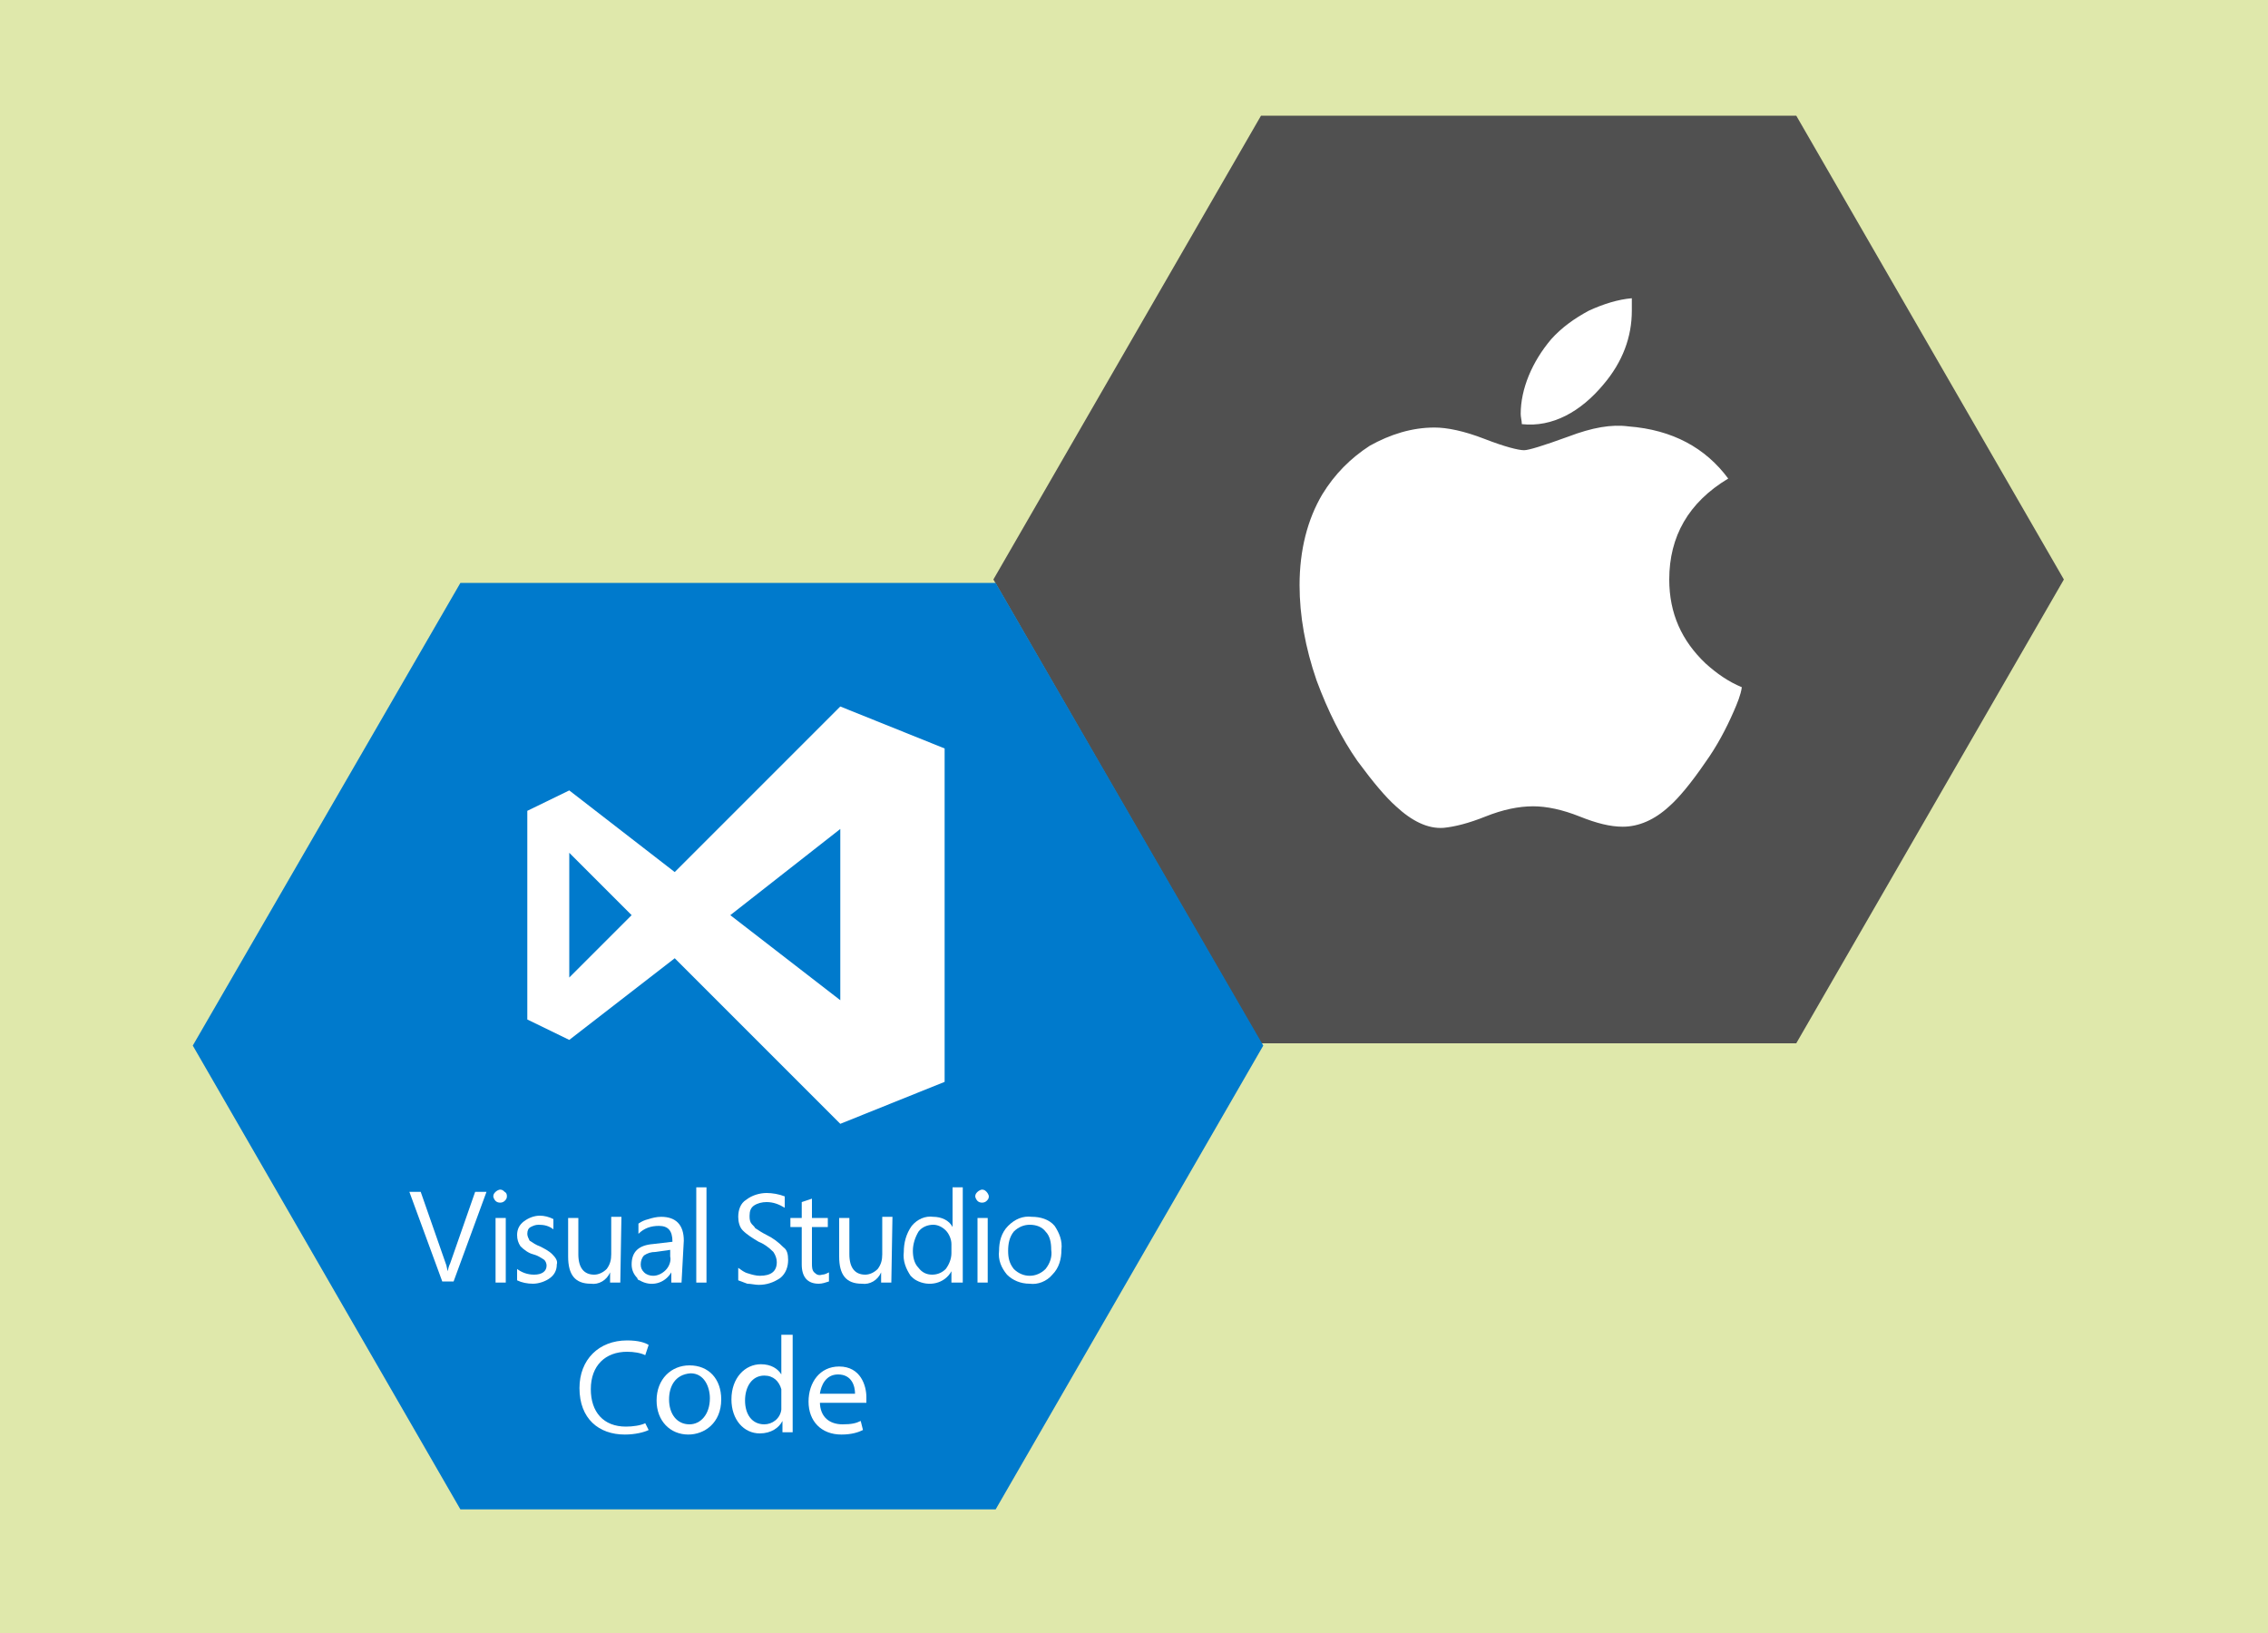
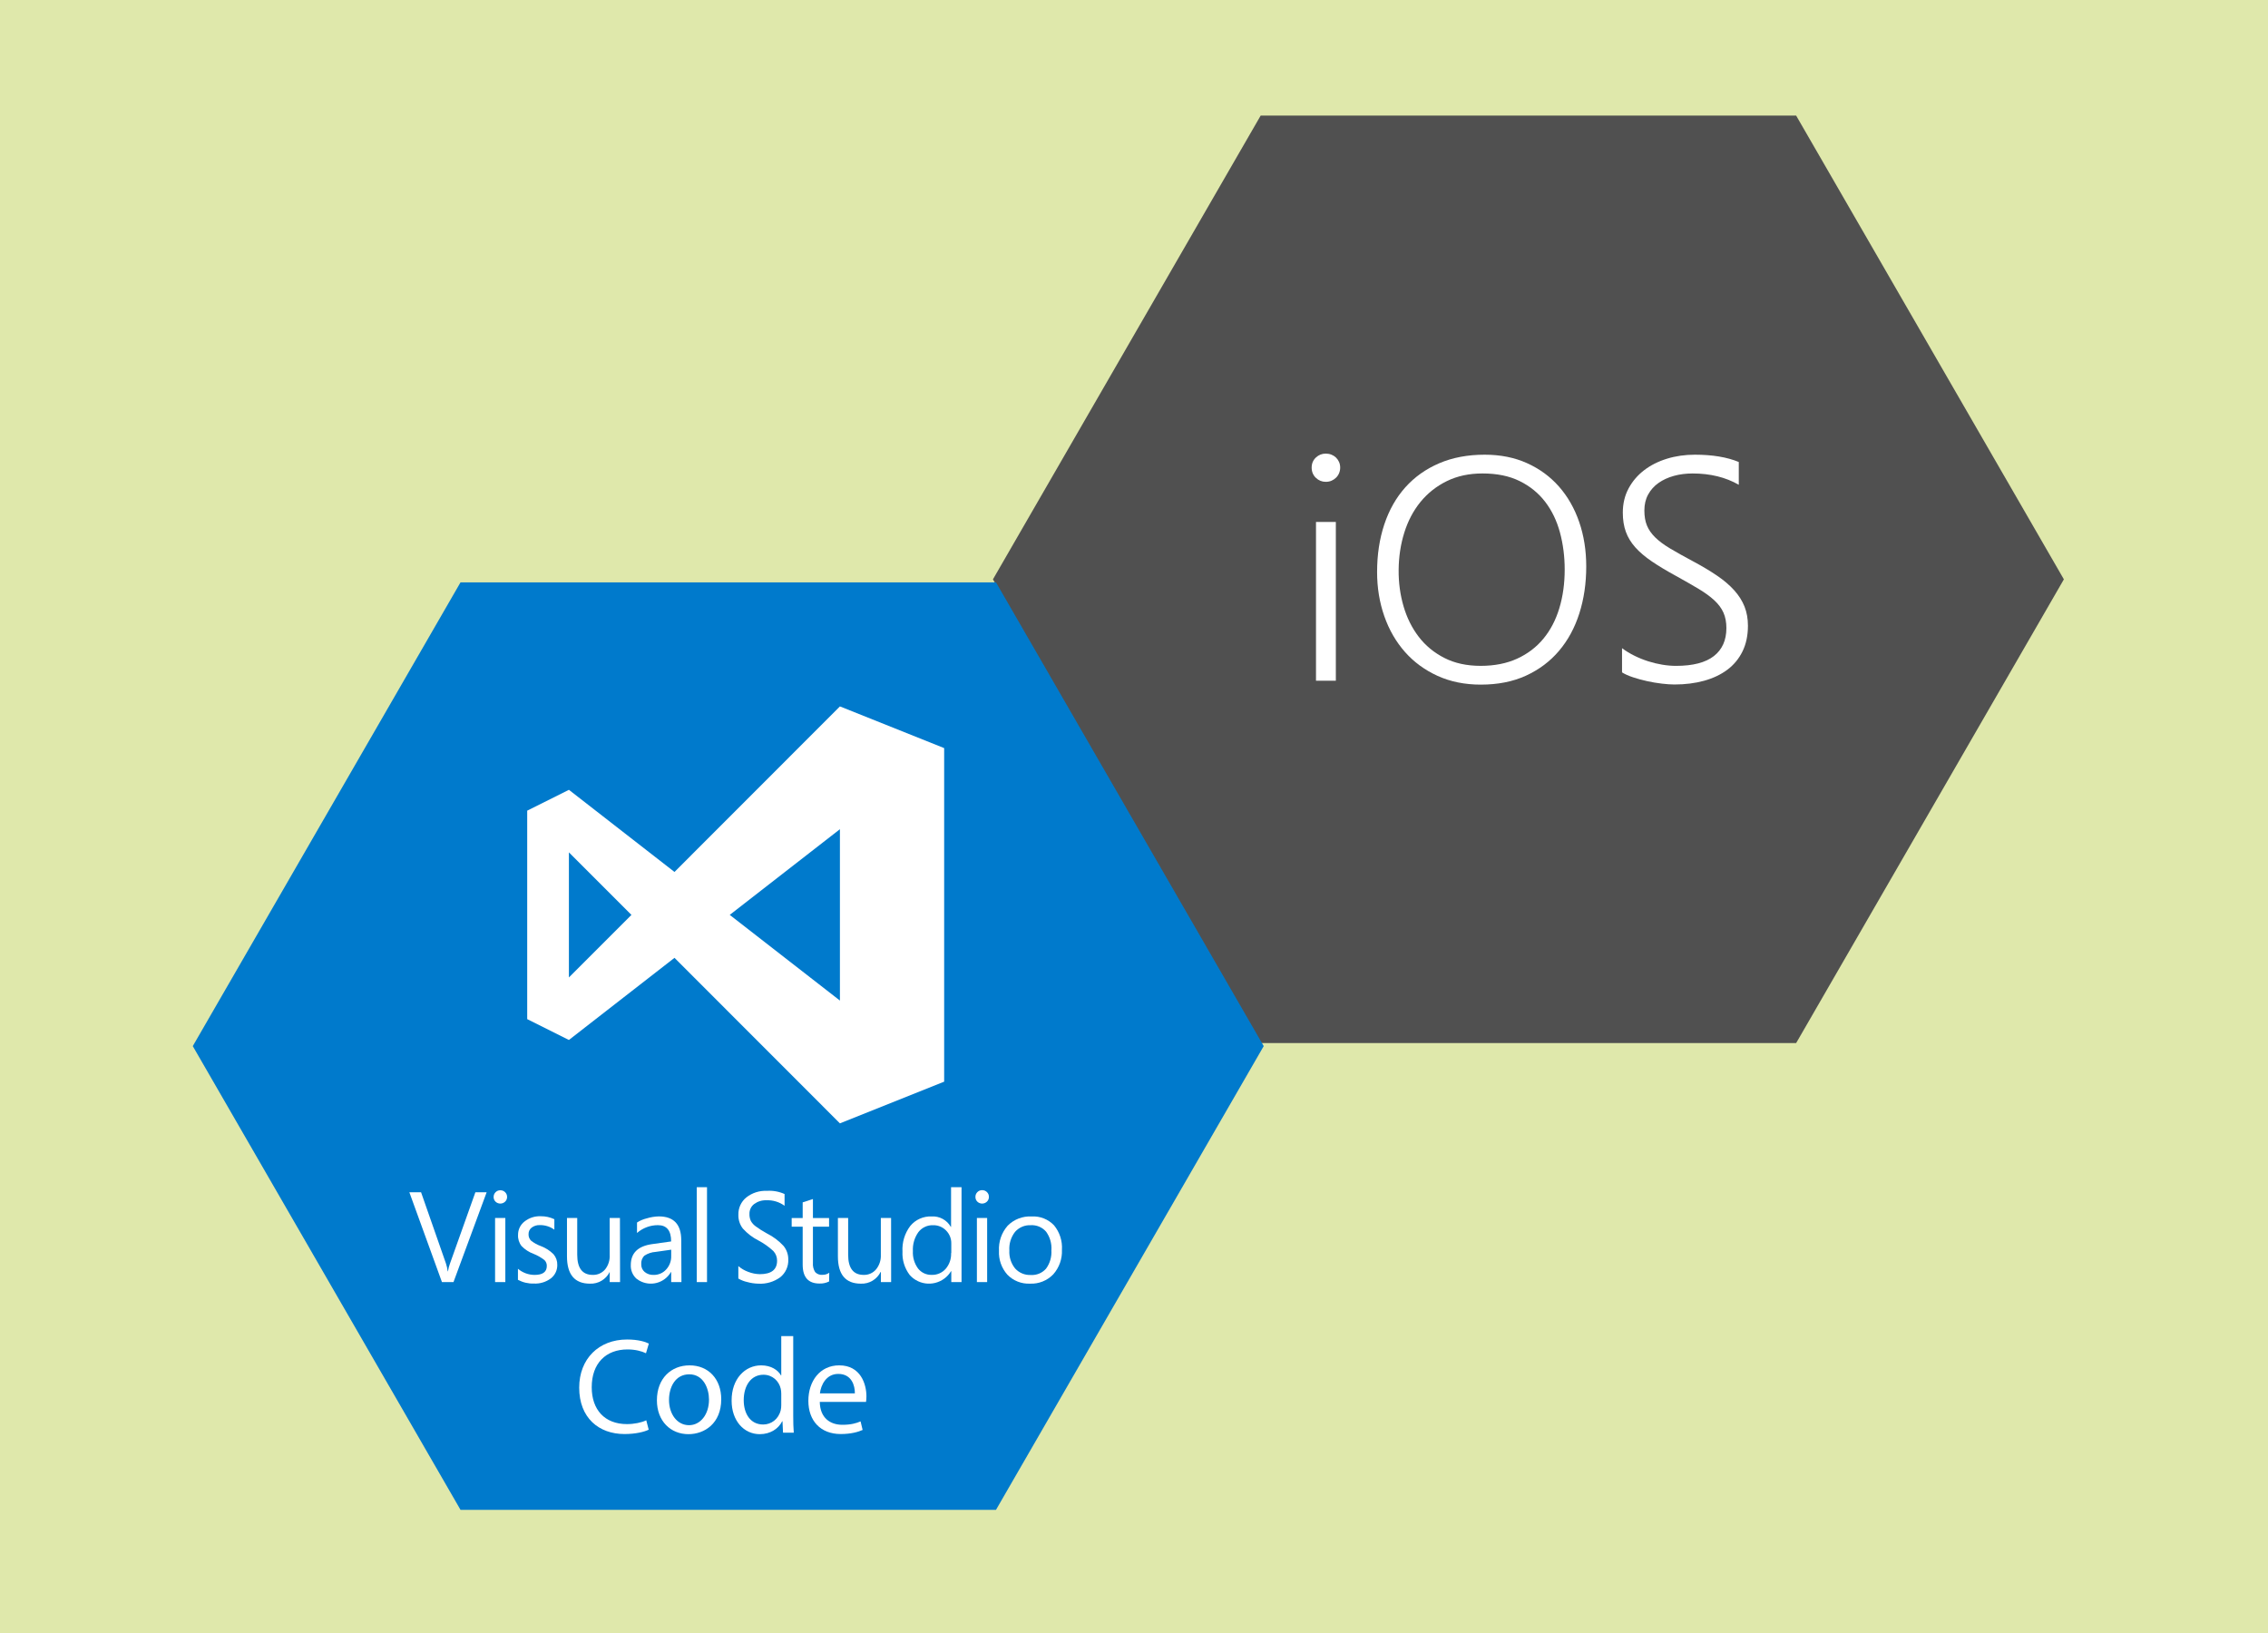
<svg xmlns="http://www.w3.org/2000/svg" version="1.1" x="0px" y="0px" viewBox="0 0 200 144" style="enable-background:new 0 0 200 144;" xml:space="preserve">
  <style type="text/css">
	.st0{opacity:0.3;fill:#BAD80A;}
	.st1{fill:#BAD80A;}
	.st2{fill:#757575;}
	.st3{fill:#682A7A;}
	.st4{fill:#2E2E2E;}
	.st5{fill:#478AA9;}
	.st6{fill:#672A79;}
	.st7{fill:#334D63;}
	.st8{fill:#5D5F5E;}
	.st9{fill:#4889A8;}
	.st10{fill:#929090;}
	.st11{fill:#FAB516;}
	.st12{fill:#F5891F;}
	.st13{fill:#CB6D29;}
	.st14{fill:#96BBCD;}
	.st15{fill:#3A5C71;}
	.st16{opacity:0.3;fill:#008272;}
	.st17{clip-path:url(#SVGID_2_);}
	.st18{fill:#231F20;}
	.st19{fill:#5D605F;}
	.st20{fill:#ACACAC;}
	.st21{fill:#5D5D5D;}
	.st22{clip-path:url(#SVGID_4_);}
	.st23{fill:#474748;}
	.st24{fill:#929497;}
	.st25{fill:#1772B8;}
	.st26{fill:#767778;}
	.st27{fill:#A86527;}
	.st28{fill:#048273;}
	.st29{clip-path:url(#SVGID_6_);}
	.st30{fill:#C7C7C7;}
	.st31{fill:#909090;}
	.st32{opacity:0.3;fill:#B4A0FF;}
	.st33{fill:#344D63;}
	.st34{fill:#00BCF2;}
	.st35{opacity:0.3;fill:#00BCF2;}
	.st36{fill:#505050;}
	.st37{fill:#007ACC;}
	.st38{fill:#FFFFFF;}
	.st39{opacity:0.3;fill:#FFD565;}
	.st40{fill:#804998;}
	.st41{opacity:0.2;fill:#FFFFFF;enable-background:new    ;}
	.st42{fill:#70469E;}
	.st43{fill:#5C2D91;}
+ 	.st44{fill:none;}
</style>
  <g id="Layer_1">
    <rect class="st0" width="200" height="144" />
    <g>
      <g>
-         <polygon class="st36" points="111.2,92 87.6,51.1 111.2,10.2 158.4,10.2 182,51.1 158.4,92    " />
+         <polygon class="st36" points="111.17,91.98 87.561,51.087 111.17,10.193 158.39,10.193 182,51.087 158.39,91.98    " />
      </g>
      <g>
-         <polygon class="st37" points="40.6,133.1 17,92.2 40.6,51.4 87.8,51.4 111.4,92.2 87.8,133.1    " />
+         <polygon class="st37" points="40.61,133.14 17,92.247 40.61,51.353 87.83,51.353 111.439,92.247 87.83,133.14    " />
        <g>
          <g>
-             <path class="st38" d="M42.9,105.1l-2.9,7.9h-1l-2.9-7.9h1l2.2,6.3c0.1,0.2,0.1,0.5,0.2,0.7h0c0-0.2,0.1-0.5,0.2-0.7l2.2-6.3       H42.9z" />
-             <path class="st38" d="M49.1,111.5c0,0.5-0.2,0.9-0.6,1.2c-0.4,0.3-1,0.5-1.5,0.5c-0.5,0-1-0.1-1.4-0.3v-1       c0.4,0.3,0.9,0.5,1.5,0.5c0.7,0,1.1-0.3,1.1-0.8c0-0.2-0.1-0.4-0.2-0.5c-0.3-0.2-0.6-0.4-1-0.5c-0.4-0.1-0.8-0.4-1.1-0.7       c-0.2-0.3-0.3-0.6-0.3-1c0-0.5,0.2-0.9,0.6-1.2c0.4-0.3,0.9-0.5,1.4-0.5c0.4,0,0.8,0.1,1.2,0.3v0.9c-0.4-0.3-0.8-0.4-1.3-0.4       c-0.3,0-0.5,0.1-0.7,0.2c-0.2,0.1-0.3,0.3-0.3,0.6c0,0.2,0.1,0.4,0.2,0.6c0.3,0.2,0.6,0.4,0.9,0.5c0.4,0.2,0.8,0.4,1.1,0.7       C49,110.9,49.2,111.2,49.1,111.5z" />
-             <path class="st38" d="M54.7,113.1h-0.9v-0.9l0,0c-0.3,0.7-1,1.1-1.7,1c-1.4,0-2-0.8-2-2.4v-3.4h0.9v3.2c0,1.2,0.5,1.8,1.4,1.8       c0.4,0,0.8-0.2,1.1-0.5c0.3-0.4,0.4-0.8,0.4-1.3v-3.3h0.9L54.7,113.1z" />
-             <path class="st38" d="M60.1,113.1h-0.9v-0.9h0c-0.6,1-1.8,1.3-2.8,0.7c-0.1,0-0.2-0.1-0.2-0.2c-0.3-0.3-0.5-0.7-0.5-1.2       c0-1.1,0.6-1.7,1.9-1.8l1.7-0.2c0-1-0.4-1.4-1.2-1.4c-0.7,0-1.3,0.2-1.8,0.7v-0.9c0.3-0.2,0.5-0.3,0.9-0.4       c0.3-0.1,0.7-0.2,1.1-0.2c1.3,0,2,0.7,2,2.1L60.1,113.1z M59.2,110.2l-1.4,0.2c-0.4,0-0.7,0.1-1,0.3c-0.2,0.2-0.3,0.5-0.3,0.8       c0,0.3,0.1,0.5,0.3,0.7c0.2,0.2,0.5,0.3,0.8,0.3c0.4,0,0.8-0.2,1.1-0.5c0.3-0.3,0.5-0.8,0.4-1.2V110.2z" />
-             <path class="st38" d="M62.3,113.1h-0.9v-8.4h0.9V113.1z" />
-             <path class="st38" d="M69.5,111.1c0,0.6-0.2,1.2-0.7,1.6c-0.6,0.4-1.2,0.6-1.9,0.6c-0.3,0-0.7-0.1-1-0.1       c-0.3-0.1-0.5-0.2-0.8-0.3v-1.1c0.3,0.2,0.5,0.4,0.9,0.5c0.3,0.1,0.7,0.2,1,0.2c1,0,1.5-0.4,1.5-1.2c0-0.3-0.1-0.6-0.3-0.9       c-0.4-0.4-0.8-0.7-1.3-0.9c-0.5-0.3-1-0.6-1.4-1c-0.3-0.3-0.4-0.8-0.4-1.2c0-0.6,0.2-1.2,0.7-1.5c0.5-0.4,1.2-0.6,1.8-0.6       c0.5,0,1.1,0.1,1.6,0.3v1c-0.5-0.3-1-0.5-1.6-0.5c-0.4,0-0.8,0.1-1.1,0.3c-0.3,0.2-0.4,0.5-0.4,0.9c0,0.2,0,0.4,0.1,0.6       c0.1,0.2,0.3,0.3,0.4,0.5c0.3,0.2,0.6,0.4,1,0.6c0.6,0.3,1,0.6,1.5,1.1C69.4,110.2,69.5,110.6,69.5,111.1z" />
-             <path class="st38" d="M73.1,113c-0.3,0.1-0.6,0.2-0.9,0.2c-1,0-1.5-0.6-1.5-1.7v-3.3h-1v-0.8h1V106l0.9-0.3v1.7h1.4v0.8h-1.4       v3.2c0,0.3,0,0.6,0.2,0.8c0.2,0.2,0.4,0.3,0.7,0.2c0.2,0,0.4-0.1,0.6-0.2L73.1,113z" />
-             <path class="st38" d="M78.6,113.1h-0.9v-0.9h0c-0.3,0.7-1,1.1-1.7,1c-1.4,0-2-0.8-2-2.4v-3.4h0.9v3.2c0,1.2,0.5,1.8,1.4,1.8       c0.4,0,0.8-0.2,1.1-0.5c0.3-0.4,0.4-0.8,0.4-1.3v-3.3h0.9L78.6,113.1z" />
-             <path class="st38" d="M84.8,113.1h-0.9v-1h0c-0.6,1.1-2,1.4-3.1,0.8c-0.2-0.1-0.4-0.3-0.5-0.4c-0.4-0.6-0.7-1.3-0.6-2.1       c0-0.8,0.2-1.6,0.7-2.3c0.5-0.6,1.2-0.9,1.9-0.8c0.7,0,1.4,0.3,1.7,0.9h0v-3.5h0.9V113.1z M83.9,110.5v-0.8       c0-0.4-0.2-0.9-0.5-1.2c-0.3-0.3-0.7-0.5-1.1-0.5c-0.5,0-1,0.2-1.3,0.6c-0.3,0.5-0.5,1.1-0.5,1.7c0,0.5,0.1,1.1,0.5,1.5       c0.3,0.4,0.7,0.6,1.2,0.6c0.5,0,0.9-0.2,1.2-0.5C83.7,111.5,83.9,111,83.9,110.5L83.9,110.5z" />
-             <path class="st38" d="M93.6,110.2c0,0.8-0.2,1.6-0.8,2.2c-0.5,0.6-1.3,0.9-2,0.8c-0.8,0-1.5-0.3-2-0.8       c-0.5-0.6-0.8-1.3-0.7-2.1c0-0.8,0.2-1.6,0.8-2.2c0.6-0.6,1.3-0.9,2.1-0.8c0.7,0,1.5,0.2,2,0.8       C93.4,108.7,93.7,109.4,93.6,110.2z M92.7,110.2c0-0.6-0.1-1.2-0.5-1.6c-0.3-0.4-0.8-0.6-1.4-0.6c-0.5,0-1,0.2-1.4,0.6       c-0.4,0.5-0.5,1.1-0.5,1.7c0,0.6,0.1,1.1,0.5,1.6c0.4,0.4,0.9,0.6,1.4,0.6c0.5,0,1-0.2,1.4-0.6       C92.6,111.4,92.8,110.8,92.7,110.2L92.7,110.2z" />
-             <path class="st38" d="M44.7,105.5c0,0.2-0.1,0.3-0.2,0.4c-0.2,0.2-0.6,0.2-0.8,0c-0.1-0.1-0.2-0.3-0.2-0.4       c0-0.2,0.1-0.3,0.2-0.4c0.1-0.1,0.3-0.2,0.4-0.2c0.2,0,0.3,0.1,0.4,0.2C44.7,105.2,44.7,105.4,44.7,105.5z M44.6,113.1h-0.9       v-5.7h0.9L44.6,113.1z" />
-             <path class="st38" d="M87.2,105.5c0,0.2-0.1,0.3-0.2,0.4c-0.2,0.2-0.6,0.2-0.8,0c-0.1-0.1-0.2-0.3-0.2-0.4       c0-0.2,0.1-0.3,0.2-0.4c0.1-0.1,0.3-0.2,0.4-0.2c0.2,0,0.3,0.1,0.4,0.2C87.1,105.2,87.2,105.4,87.2,105.5z M87.1,113.1h-0.9       v-5.7h0.9L87.1,113.1z" />
+             <path class="st38" d="M42.915,105.135l-2.925,7.922h-1.017l-2.875-7.922h1.033l2.192,6.272c0.075,0.228,0.128,0.462,0.158,0.7       h0.023c0.035-0.239,0.096-0.474,0.182-0.7l2.235-6.272H42.915z" />
+             <path class="st38" d="M49.143,111.545c0.009,0.46-0.199,0.898-0.561,1.182c-0.433,0.324-0.965,0.487-1.505,0.459       c-0.488,0.015-0.972-0.099-1.403-0.33v-0.974c0.41,0.348,0.931,0.54,1.469,0.541c0.717,0,1.076-0.263,1.076-0.789       c0.007-0.196-0.07-0.386-0.211-0.522c-0.291-0.225-0.612-0.408-0.954-0.545c-0.4-0.146-0.762-0.381-1.06-0.687       c-0.221-0.281-0.331-0.633-0.31-0.99c-0.005-0.457,0.203-0.891,0.564-1.172c0.405-0.323,0.912-0.489,1.429-0.469       c0.418-0.006,0.831,0.084,1.208,0.264v0.921c-0.372-0.27-0.821-0.411-1.281-0.403c-0.258-0.012-0.513,0.066-0.72,0.221       c-0.177,0.135-0.278,0.346-0.274,0.568c-0.013,0.217,0.067,0.43,0.221,0.584c0.262,0.205,0.555,0.366,0.868,0.479       c0.418,0.157,0.797,0.401,1.112,0.716C49.037,110.864,49.154,111.201,49.143,111.545z" />
+             <path class="st38" d="M54.679,113.057h-0.914v-0.895l0,0c-0.324,0.659-1.006,1.064-1.74,1.033       c-1.351,0-2.027-0.804-2.027-2.413v-3.377h0.904v3.235c0,1.188,0.457,1.782,1.37,1.782c0.42,0.013,0.822-0.167,1.093-0.489       c0.284-0.362,0.426-0.815,0.399-1.274v-3.255h0.904L54.679,113.057z" />
+             <path class="st38" d="M60.092,113.057h-0.904v-0.885h-0.023c-0.568,0.979-1.822,1.313-2.802,0.745       c-0.086-0.05-0.167-0.105-0.245-0.167c-0.332-0.306-0.512-0.744-0.492-1.195c0-1.052,0.622-1.667,1.865-1.845l1.693-0.238       c0-0.957-0.388-1.436-1.165-1.436c-0.678-0.002-1.334,0.244-1.845,0.69v-0.924c0.261-0.168,0.549-0.291,0.852-0.363       c0.347-0.108,0.707-0.166,1.069-0.175c1.32,0,1.98,0.704,1.98,2.113L60.092,113.057z M59.188,110.199l-1.37,0.195       c-0.353,0.022-0.695,0.135-0.99,0.33c-0.204,0.197-0.307,0.477-0.281,0.759c-0.01,0.262,0.102,0.515,0.304,0.683       c0.22,0.177,0.497,0.269,0.779,0.257c0.422,0.011,0.829-0.162,1.112-0.475c0.301-0.326,0.462-0.758,0.446-1.201V110.199z" />
+             <path class="st38" d="M62.347,113.057h-0.904v-8.368h0.904V113.057z" />
+             <path class="st38" d="M69.513,111.06c0.028,0.605-0.235,1.188-0.706,1.568c-0.555,0.406-1.234,0.607-1.921,0.568       c-0.335-0.006-0.668-0.055-0.99-0.145c-0.276-0.06-0.542-0.164-0.786-0.307v-1.099c0.255,0.222,0.55,0.394,0.868,0.508       c0.326,0.128,0.673,0.198,1.023,0.205c1.017,0,1.525-0.396,1.525-1.188c0.004-0.316-0.114-0.621-0.33-0.852       c-0.397-0.369-0.841-0.683-1.32-0.934c-0.517-0.262-0.982-0.618-1.37-1.05c-0.268-0.348-0.407-0.779-0.393-1.218       c-0.016-0.589,0.242-1.153,0.7-1.525c0.515-0.406,1.16-0.612,1.815-0.581c0.534-0.036,1.07,0.061,1.558,0.281v1.036       c-0.465-0.34-1.032-0.512-1.607-0.485c-0.385-0.016-0.763,0.101-1.073,0.33c-0.271,0.205-0.425,0.529-0.416,0.868       c-0.009,0.217,0.034,0.433,0.125,0.63c0.106,0.184,0.25,0.344,0.423,0.469c0.315,0.232,0.646,0.441,0.99,0.627       c0.552,0.276,1.05,0.649,1.469,1.102C69.371,110.204,69.519,110.626,69.513,111.06z" />
+             <path class="st38" d="M73.114,113.001c-0.264,0.132-0.557,0.194-0.852,0.182c-0.986,0-1.479-0.556-1.479-1.667v-3.344h-0.97       v-0.766h0.97v-1.38l0.904-0.294v1.674h1.423v0.766h-1.423v3.192c-0.024,0.284,0.044,0.567,0.195,0.809       c0.17,0.18,0.414,0.27,0.66,0.241c0.209,0.005,0.414-0.059,0.584-0.182L73.114,113.001z" />
+             <path class="st38" d="M78.583,113.057h-0.904v-0.895h-0.023c-0.324,0.659-1.006,1.064-1.74,1.033       c-1.351,0-2.027-0.804-2.027-2.413v-3.377h0.904v3.235c0,1.188,0.457,1.782,1.37,1.782c0.42,0.013,0.822-0.167,1.093-0.489       c0.29-0.358,0.44-0.81,0.419-1.271v-3.258h0.904L78.583,113.057z" />
+             <path class="st38" d="M84.792,113.057h-0.904v-0.961h-0.023c-0.648,1.074-2.043,1.42-3.117,0.772       c-0.198-0.119-0.377-0.269-0.53-0.442c-0.447-0.589-0.672-1.318-0.634-2.056c-0.048-0.812,0.196-1.615,0.687-2.264       c0.461-0.559,1.158-0.869,1.881-0.838c0.693-0.043,1.35,0.313,1.693,0.918h0.023v-3.496h0.924V113.057z M83.888,110.502v-0.835       c0.013-0.436-0.156-0.858-0.465-1.165c-0.299-0.304-0.71-0.471-1.135-0.462c-0.504-0.019-0.987,0.206-1.297,0.604       c-0.348,0.486-0.52,1.076-0.489,1.674c-0.031,0.549,0.129,1.093,0.452,1.538c0.293,0.373,0.747,0.583,1.221,0.564       c0.469,0.012,0.918-0.187,1.225-0.541c0.325-0.383,0.493-0.875,0.472-1.376H83.888z" />
+             <path class="st38" d="M93.645,110.209c0.037,0.794-0.238,1.571-0.766,2.165c-0.533,0.556-1.28,0.854-2.05,0.819       c-0.75,0.035-1.479-0.255-2-0.795c-0.51-0.577-0.775-1.33-0.736-2.099c-0.044-0.81,0.231-1.605,0.766-2.215       c0.555-0.561,1.324-0.858,2.113-0.815c0.744-0.043,1.469,0.244,1.98,0.786C93.447,108.658,93.695,109.428,93.645,110.209z        M92.718,110.242c0.039-0.583-0.128-1.161-0.472-1.634c-0.337-0.389-0.836-0.599-1.35-0.568       c-0.524-0.025-1.031,0.189-1.38,0.581c-0.367,0.469-0.548,1.056-0.508,1.65c-0.033,0.574,0.149,1.141,0.512,1.588       c0.351,0.385,0.856,0.594,1.376,0.571c0.515,0.034,1.015-0.175,1.353-0.564c0.342-0.47,0.506-1.045,0.465-1.624H92.718z" />
+             <path class="st38" d="M44.717,105.544c0.004,0.16-0.061,0.314-0.178,0.423c-0.236,0.221-0.602,0.221-0.838,0       c-0.116-0.112-0.179-0.268-0.172-0.429c0.001-0.151,0.061-0.296,0.168-0.403c0.11-0.115,0.263-0.179,0.423-0.175       c0.16-0.004,0.314,0.058,0.426,0.172C44.657,105.24,44.719,105.389,44.717,105.544z M44.562,113.057h-0.904v-5.654h0.904       L44.562,113.057z" />
+             <path class="st38" d="M87.205,105.544c0.004,0.16-0.061,0.314-0.178,0.423c-0.236,0.221-0.602,0.221-0.838,0       c-0.116-0.112-0.179-0.268-0.172-0.429c-0.002-0.155,0.059-0.304,0.168-0.413c0.11-0.115,0.263-0.179,0.423-0.175       c0.16-0.004,0.314,0.058,0.426,0.172C87.148,105.232,87.21,105.386,87.205,105.544z M87.05,113.057h-0.904v-5.654h0.904       L87.05,113.057z" />
          </g>
-           <path class="st38" d="M74.1,62.3L59.5,76.9l-9.3-7.2l-3.7,1.8v18.4l3.7,1.8l9.3-7.2l14.6,14.6l9.2-3.7V66L74.1,62.3z M50.2,86.2      v-11l5.5,5.5L50.2,86.2z M64.4,80.7l9.7-7.6v15.1L64.4,80.7z" />
+           <path class="st38" d="M74.067,62.293L59.479,76.89l-9.311-7.243l-3.677,1.838v18.383l3.677,1.838l9.311-7.243L74.067,99.06      l9.192-3.677V65.97L74.067,62.293z M50.168,86.192v-11.03l5.515,5.515L50.168,86.192z M64.351,80.676l9.716-7.556v15.111      L64.351,80.676z" />
        </g>
        <g>
-           <path class="st38" d="M57.2,126.1c-0.4,0.2-1.2,0.4-2.1,0.4c-2.3,0-4-1.4-4-4.1c0-2.5,1.7-4.2,4.2-4.2c1,0,1.6,0.2,1.9,0.4      l-0.3,0.9c-0.4-0.2-1-0.3-1.6-0.3c-1.9,0-3.2,1.2-3.2,3.3c0,2,1.1,3.3,3.1,3.3c0.6,0,1.3-0.1,1.7-0.3L57.2,126.1z" />
-           <path class="st38" d="M63.6,123.4c0,2.1-1.5,3.1-2.9,3.1c-1.6,0-2.8-1.2-2.8-3c0-1.9,1.3-3.1,2.9-3.1      C62.5,120.4,63.6,121.6,63.6,123.4z M59,123.4c0,1.3,0.7,2.2,1.8,2.2c1,0,1.8-0.9,1.8-2.3c0-1-0.5-2.2-1.7-2.2      C59.5,121.2,59,122.3,59,123.4z" />
-           <path class="st38" d="M69.9,117.8v7c0,0.5,0,1.1,0,1.5H69l0-1h0c-0.3,0.6-1,1.1-2,1.1c-1.4,0-2.5-1.2-2.5-3      c0-1.9,1.2-3.1,2.6-3.1c0.9,0,1.5,0.4,1.8,0.9h0v-3.5H69.9z M68.9,122.9c0-0.1,0-0.3,0-0.4c-0.2-0.7-0.7-1.2-1.5-1.2      c-1.1,0-1.7,1-1.7,2.2c0,1.2,0.6,2.1,1.7,2.1c0.7,0,1.4-0.5,1.5-1.3c0-0.1,0-0.3,0-0.5V122.9z" />
-           <path class="st38" d="M72.3,123.6c0,1.4,0.9,2,2,2c0.8,0,1.2-0.1,1.6-0.3l0.2,0.8c-0.4,0.2-1,0.4-1.9,0.4      c-1.8,0-2.9-1.2-2.9-2.9s1-3.1,2.7-3.1c1.9,0,2.4,1.7,2.4,2.7c0,0.2,0,0.4,0,0.5H72.3z M75.4,122.9c0-0.7-0.3-1.7-1.5-1.7      c-1.1,0-1.5,1-1.6,1.7H75.4z" />
+           <path class="st38" d="M57.205,126.071c-0.384,0.191-1.151,0.384-2.135,0.384c-2.279,0-3.994-1.439-3.994-4.09      c0-2.53,1.715-4.246,4.222-4.246c1.008,0,1.644,0.216,1.919,0.36l-0.252,0.852c-0.396-0.192-0.959-0.336-1.631-0.336      c-1.895,0-3.154,1.211-3.154,3.334c0,1.979,1.14,3.25,3.106,3.25c0.636,0,1.283-0.132,1.703-0.336L57.205,126.071z" />
+           <path class="st38" d="M63.601,123.385c0,2.146-1.487,3.082-2.891,3.082c-1.571,0-2.782-1.151-2.782-2.986      c0-1.942,1.271-3.082,2.878-3.082C62.473,120.398,63.601,121.609,63.601,123.385z M58.996,123.444      c0,1.271,0.731,2.231,1.763,2.231c1.008,0,1.763-0.948,1.763-2.255c0-0.983-0.491-2.231-1.738-2.231      C59.535,121.189,58.996,122.341,58.996,123.444z" />
+           <path class="st38" d="M69.949,117.819v7.017c0,0.516,0.012,1.104,0.048,1.499h-0.947l-0.048-1.008h-0.024      c-0.323,0.648-1.031,1.14-1.979,1.14c-1.403,0-2.482-1.188-2.482-2.95c-0.013-1.931,1.188-3.118,2.603-3.118      c0.888,0,1.487,0.42,1.751,0.888h0.023v-3.467H69.949z M68.893,122.893c0-0.132-0.012-0.312-0.048-0.443      c-0.155-0.672-0.731-1.224-1.523-1.224c-1.091,0-1.738,0.96-1.738,2.243c0,1.175,0.575,2.146,1.715,2.146      c0.708,0,1.355-0.468,1.547-1.259c0.036-0.145,0.048-0.288,0.048-0.456V122.893z" />
+           <path class="st38" d="M72.291,123.624c0.024,1.428,0.936,2.016,1.991,2.016c0.756,0,1.211-0.132,1.607-0.3l0.18,0.755      c-0.372,0.168-1.008,0.36-1.931,0.36c-1.787,0-2.854-1.176-2.854-2.927s1.031-3.13,2.723-3.13c1.895,0,2.398,1.667,2.398,2.734      c0,0.216-0.024,0.384-0.036,0.491H72.291z M75.385,122.869c0.012-0.672-0.276-1.716-1.463-1.716      c-1.067,0-1.535,0.984-1.619,1.716H75.385z" />
        </g>
      </g>
    </g>
-     <path class="st38" d="M152.9,62.7c-0.7,1.6-1.5,3.1-2.5,4.5c-1.3,1.9-2.4,3.2-3.2,3.9c-1.3,1.2-2.7,1.8-4.1,1.8   c-1.1,0-2.3-0.3-3.8-0.9c-1.5-0.6-2.9-0.9-4.1-0.9c-1.3,0-2.7,0.3-4.2,0.9c-1.5,0.6-2.7,0.9-3.7,1c-1.4,0.1-2.8-0.6-4.2-1.9   c-0.9-0.8-2-2.1-3.4-4c-1.4-2-2.6-4.4-3.6-7.1c-1-2.9-1.5-5.7-1.5-8.4c0-3.1,0.7-5.8,2-8c1.1-1.8,2.5-3.2,4.2-4.3   c1.8-1,3.7-1.6,5.7-1.6c1.1,0,2.6,0.3,4.4,1c1.8,0.7,3,1,3.5,1c0.4,0,1.7-0.4,3.9-1.2c2.1-0.8,3.8-1.1,5.3-0.9   c3.9,0.3,6.8,1.9,8.8,4.6c-3.5,2.1-5.2,5.1-5.2,8.9c0,3,1.1,5.4,3.2,7.4c1,0.9,2,1.6,3.2,2.1C153.5,61.3,153.2,62,152.9,62.7   L152.9,62.7z M143.9,27.4c0,2.3-0.8,4.5-2.5,6.5c-2,2.4-4.5,3.8-7.2,3.5c0-0.3-0.1-0.6-0.1-0.9c0-2.2,1-4.6,2.7-6.6   c0.9-1,2-1.8,3.3-2.5c1.3-0.6,2.6-1,3.8-1.1C143.9,26.8,143.9,27.1,143.9,27.4L143.9,27.4z" />
+     <g>
+       <path class="st38" d="M116.911,42.488c-0.337,0-0.629-0.118-0.875-0.355s-0.369-0.538-0.369-0.902    c0-0.355,0.123-0.649,0.369-0.882S116.574,40,116.911,40c0.173,0,0.337,0.029,0.492,0.089s0.289,0.144,0.403,0.253    s0.205,0.239,0.273,0.39s0.103,0.316,0.103,0.499c0,0.173-0.032,0.337-0.096,0.492s-0.155,0.289-0.273,0.403    s-0.253,0.203-0.403,0.267S117.093,42.488,116.911,42.488z M116.049,60.029v-14h1.75v14H116.049z" />
+       <path class="st38" d="M130.583,60.371c-1.413,0-2.685-0.258-3.814-0.772s-2.09-1.219-2.878-2.112s-1.395-1.943-1.818-3.151    s-0.636-2.504-0.636-3.89c0-1.531,0.212-2.933,0.636-4.204s1.041-2.36,1.853-3.268s1.805-1.613,2.98-2.119    c1.176-0.506,2.516-0.759,4.02-0.759c1.386,0,2.63,0.248,3.732,0.745s2.042,1.185,2.816,2.064s1.369,1.921,1.784,3.124    s0.622,2.511,0.622,3.924c0,1.485-0.203,2.864-0.608,4.136s-1.003,2.372-1.791,3.302s-1.759,1.659-2.912,2.188    S132.087,60.371,130.583,60.371z M130.733,41.75c-1.185,0-2.235,0.226-3.151,0.677c-0.916,0.451-1.688,1.062-2.317,1.832    s-1.105,1.673-1.429,2.707s-0.49,2.135-0.499,3.302c-0.009,1.112,0.135,2.176,0.431,3.192s0.743,1.914,1.34,2.693    s1.352,1.401,2.263,1.866c0.911,0.465,1.978,0.697,3.199,0.697s2.295-0.212,3.22-0.636s1.697-1.012,2.317-1.764    s1.087-1.647,1.401-2.687s0.472-2.174,0.472-3.404c0-1.148-0.139-2.237-0.417-3.268s-0.711-1.93-1.299-2.7    s-1.338-1.381-2.249-1.832S132.009,41.75,130.733,41.75z" />
+       <path class="st38" d="M143.038,57.158c0.328,0.246,0.69,0.467,1.087,0.663s0.802,0.36,1.217,0.492s0.832,0.232,1.251,0.301    s0.82,0.103,1.203,0.103c1.485,0,2.598-0.287,3.336-0.861s1.107-1.399,1.107-2.475c0-0.52-0.087-0.973-0.26-1.36    s-0.442-0.75-0.807-1.087s-0.825-0.672-1.381-1.005s-1.212-0.709-1.969-1.128c-0.839-0.456-1.557-0.887-2.153-1.292    s-1.085-0.82-1.463-1.244s-0.656-0.882-0.834-1.374s-0.267-1.053-0.267-1.682c0-0.793,0.169-1.504,0.506-2.133    s0.793-1.164,1.367-1.606s1.246-0.781,2.017-1.019s1.593-0.355,2.468-0.355c1.54,0,2.83,0.214,3.869,0.643v2.01    c-1.157-0.665-2.516-0.998-4.074-0.998c-0.583,0-1.133,0.07-1.647,0.212s-0.966,0.349-1.354,0.622s-0.692,0.613-0.916,1.019    s-0.335,0.877-0.335,1.415c0,0.511,0.075,0.95,0.226,1.319s0.392,0.718,0.725,1.046s0.771,0.654,1.313,0.978    s1.205,0.695,1.989,1.114c0.82,0.438,1.536,0.863,2.146,1.278s1.119,0.848,1.524,1.299s0.709,0.93,0.909,1.436    s0.301,1.068,0.301,1.688c0,0.856-0.159,1.611-0.479,2.263s-0.766,1.191-1.34,1.62s-1.258,0.752-2.051,0.971    s-1.663,0.328-2.611,0.328c-0.31,0-0.679-0.025-1.107-0.075s-0.861-0.123-1.299-0.219s-0.854-0.21-1.251-0.342    s-0.718-0.275-0.964-0.431V57.158z" />
+     </g>
  </g>
  <g id="titles">
</g>
</svg>
